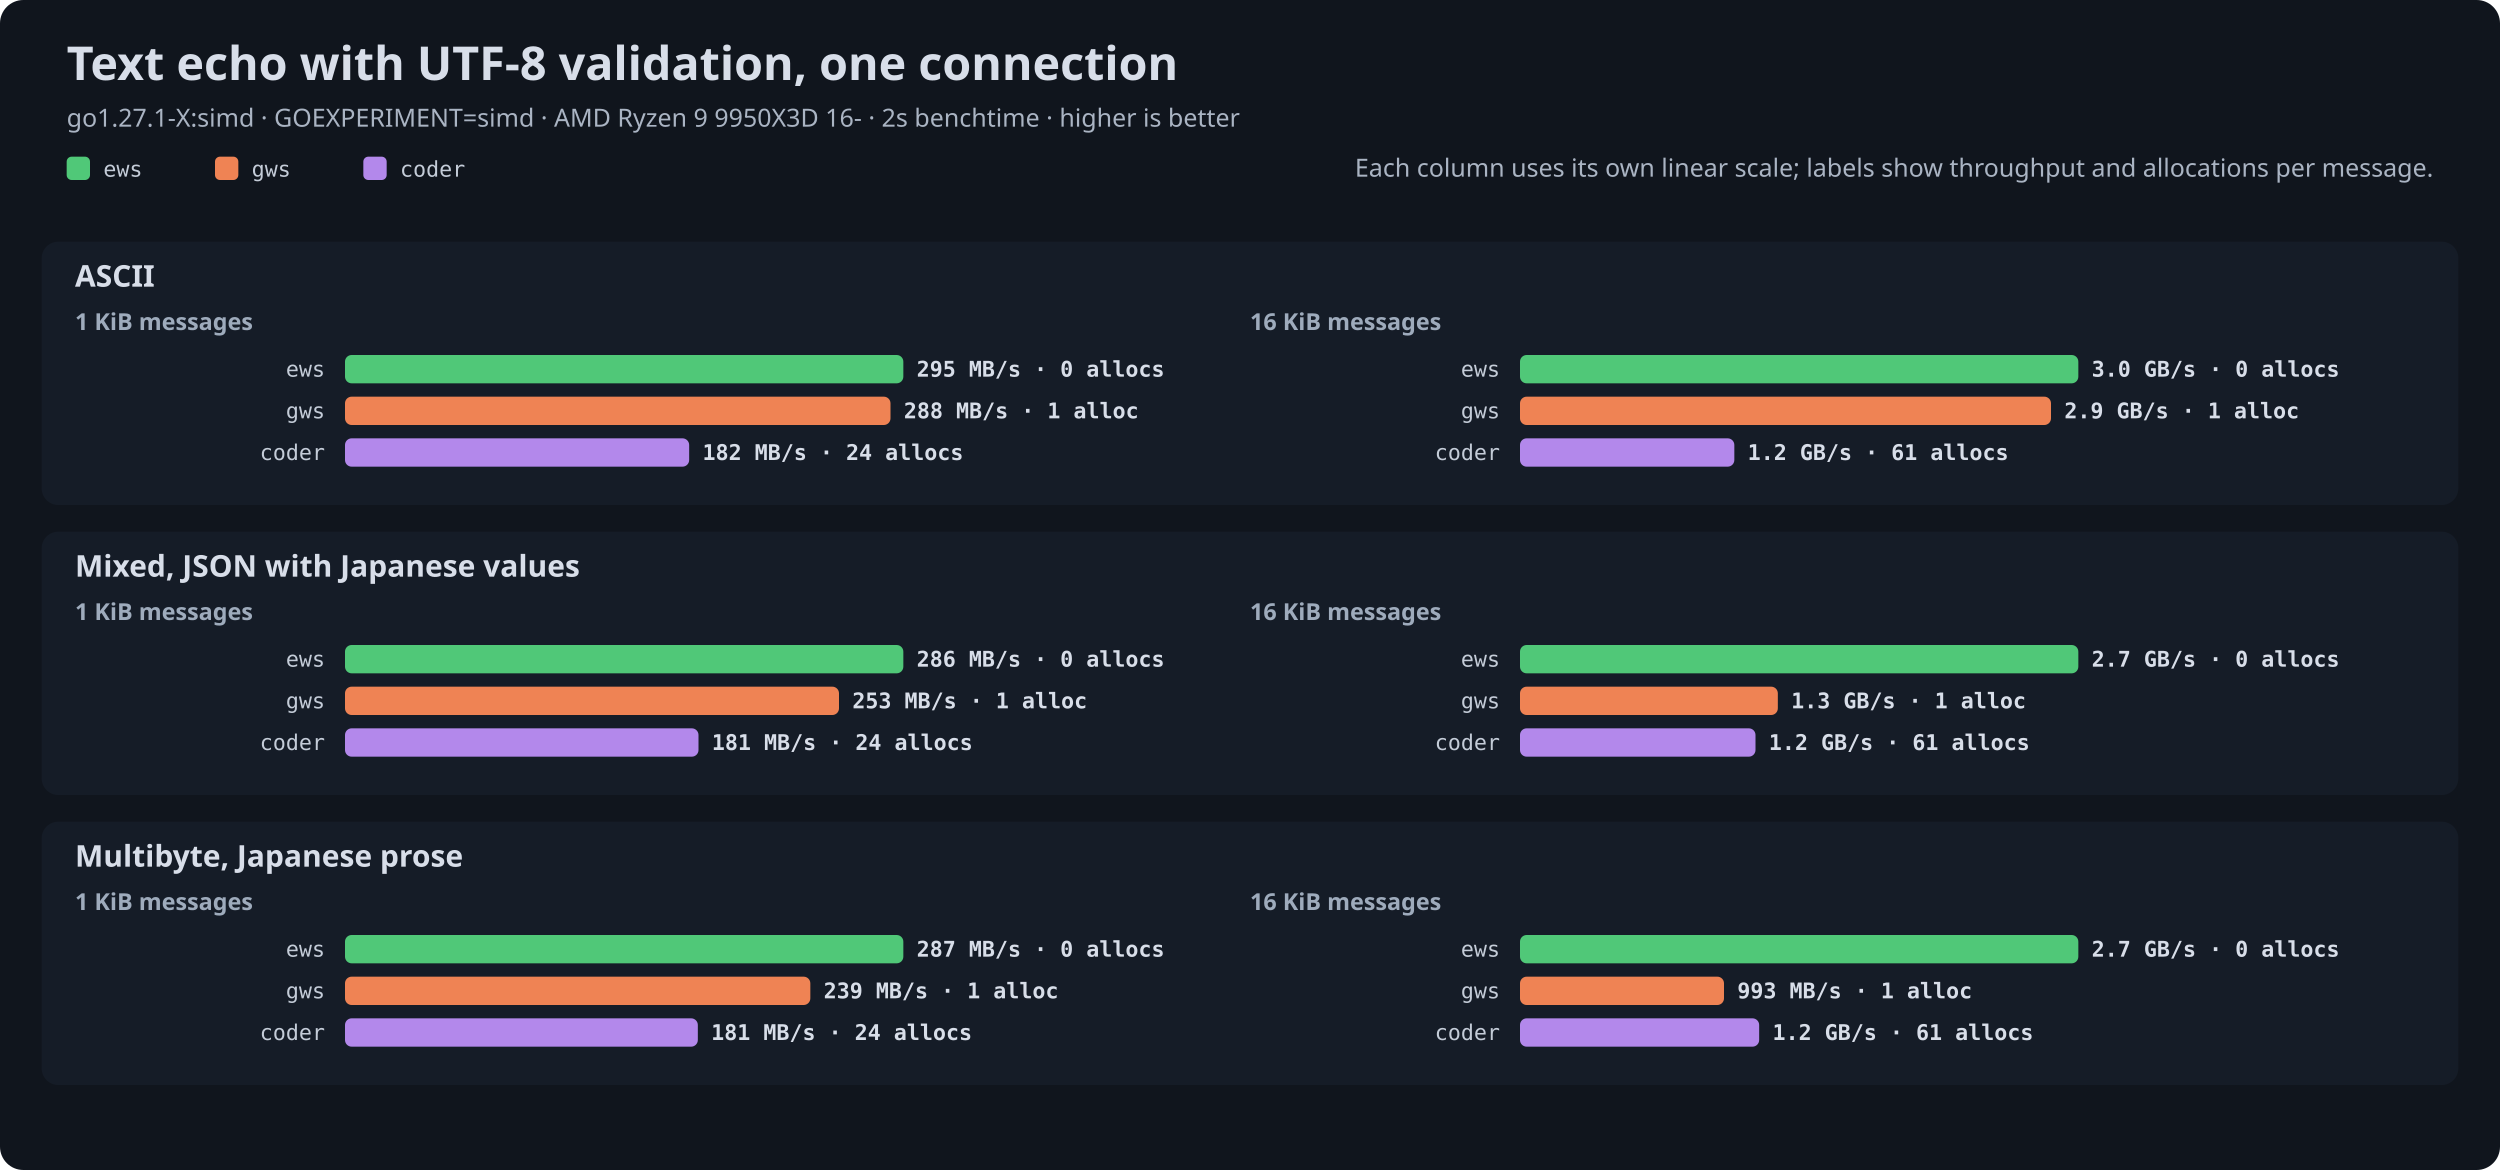
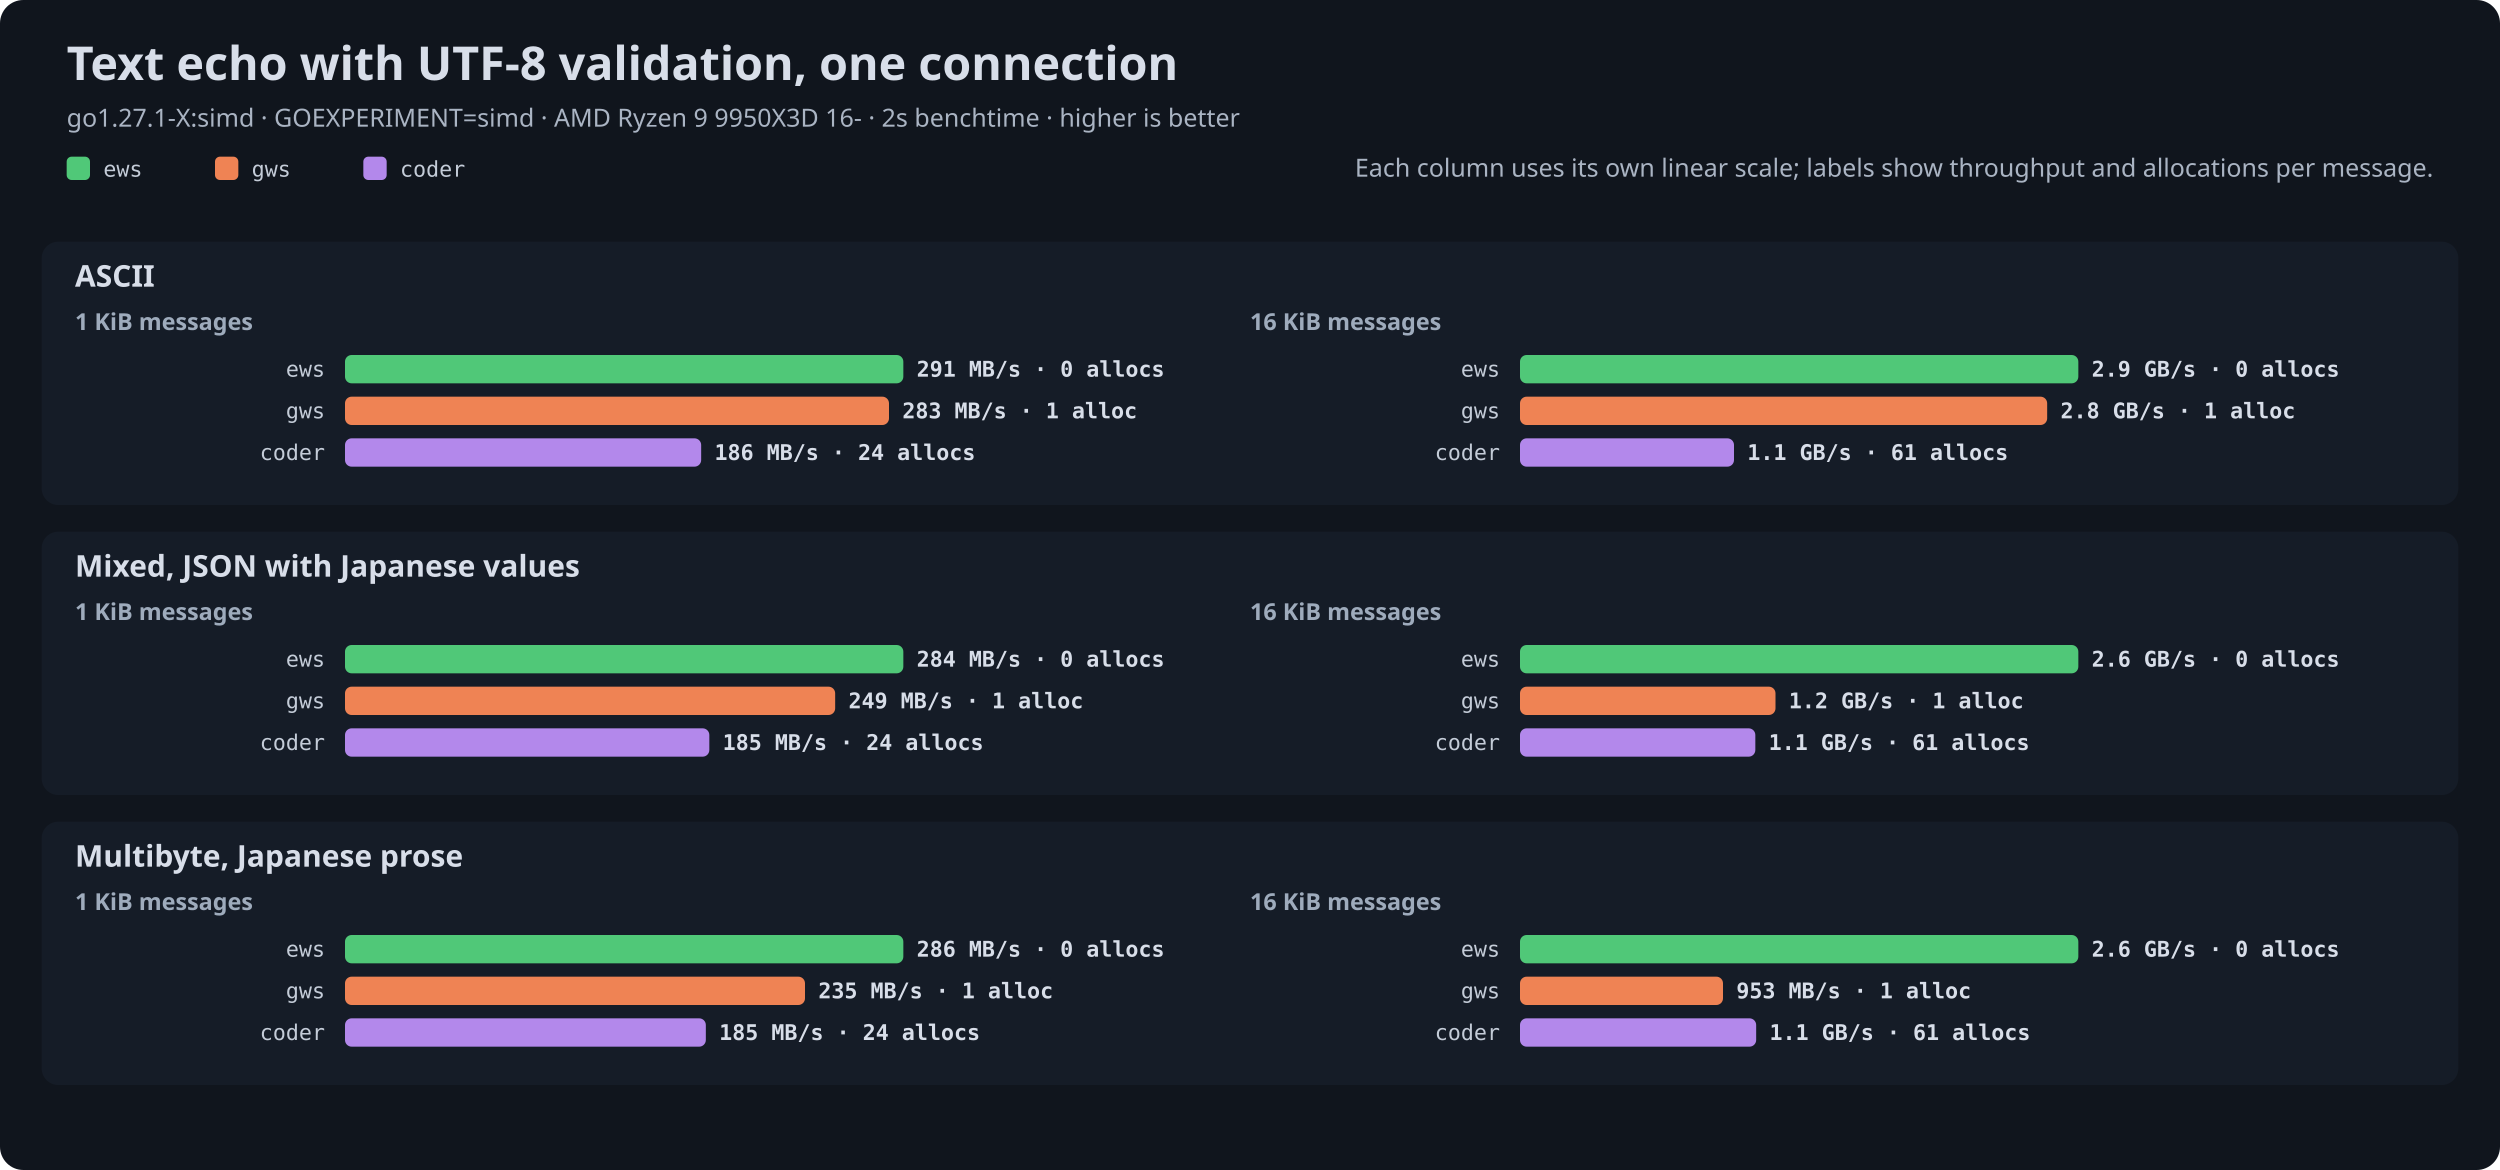
<svg xmlns="http://www.w3.org/2000/svg" width="1500" height="702" viewBox="0 0 1500 702" role="img" aria-labelledby="title desc">
  <style>text{font-family:ui-monospace,SFMono-Regular,Menlo,Consolas,monospace;fill:#d8dee9}.title{font-family:ui-sans-serif,system-ui,sans-serif;font-size:28px;font-weight:700}.subtitle{font-family:ui-sans-serif,system-ui,sans-serif;font-size:15px;fill:#aab4c3}.group{font-family:ui-sans-serif,system-ui,sans-serif;font-size:18px;font-weight:650}.contract{font-family:ui-sans-serif,system-ui,sans-serif;font-size:14px;font-weight:650;fill:#9eabbc}.series{font-size:13px;fill:#c4ccd8}.value{font-size:13px;font-weight:650}.panel{fill:#151c27}</style>
  <rect width="1500" height="702" rx="14" fill="#10151d" />
  <text class="title" x="40" y="48">Text echo with UTF-8 validation, one connection</text>
  <text class="subtitle" x="40" y="76">go1.27.1-X:simd · GOEXPERIMENT=simd · AMD Ryzen 9 9950X3D 16- · 2s benchtime · higher is better</text>
  <rect x="40" y="94" width="14" height="14" rx="3" fill="#50c878" />
  <text class="series" x="62" y="106">ews</text>
  <rect x="129" y="94" width="14" height="14" rx="3" fill="#ef8354" />
  <text class="series" x="151" y="106">gws</text>
  <rect x="218" y="94" width="14" height="14" rx="3" fill="#b388eb" />
  <text class="series" x="240" y="106">coder</text>
  <text class="subtitle" x="1460" y="106" text-anchor="end">Each column uses its own linear scale; labels show throughput and allocations per message.</text>
  <g transform="translate(0,145)">
    <rect class="panel" x="25" y="0" width="1450" height="158" rx="10" />
    <text class="group" x="45" y="27">ASCII</text>
    <text class="contract" x="45" y="53">1 KiB messages</text>
    <text class="series" x="195" y="81" text-anchor="end">ews</text>
    <rect x="207" y="68" width="335.0" height="17" rx="4" fill="#50c878" />
-     <text class="value" x="550.0" y="81">295 MB/s · 0 allocs</text>
+     <text class="value" x="550.0" y="81">291 MB/s · 0 allocs</text>
    <text class="series" x="195" y="106" text-anchor="end">gws</text>
-     <rect x="207" y="93" width="327.3" height="17" rx="4" fill="#ef8354" />
-     <text class="value" x="542.3" y="106">288 MB/s · 1 alloc</text>
+     <rect x="207" y="93" width="326.4" height="17" rx="4" fill="#ef8354" />
+     <text class="value" x="541.4" y="106">283 MB/s · 1 alloc</text>
    <text class="series" x="195" y="131" text-anchor="end">coder</text>
-     <rect x="207" y="118" width="206.5" height="17" rx="4" fill="#b388eb" />
-     <text class="value" x="421.5" y="131">182 MB/s · 24 allocs</text>
+     <rect x="207" y="118" width="213.7" height="17" rx="4" fill="#b388eb" />
+     <text class="value" x="428.7" y="131">186 MB/s · 24 allocs</text>
    <text class="contract" x="750" y="53">16 KiB messages</text>
    <text class="series" x="900" y="81" text-anchor="end">ews</text>
    <rect x="912" y="68" width="335.0" height="17" rx="4" fill="#50c878" />
-     <text class="value" x="1255.0" y="81">3.0 GB/s · 0 allocs</text>
+     <text class="value" x="1255.0" y="81">2.9 GB/s · 0 allocs</text>
    <text class="series" x="900" y="106" text-anchor="end">gws</text>
-     <rect x="912" y="93" width="318.6" height="17" rx="4" fill="#ef8354" />
-     <text class="value" x="1238.6" y="106">2.9 GB/s · 1 alloc</text>
+     <rect x="912" y="93" width="316.3" height="17" rx="4" fill="#ef8354" />
+     <text class="value" x="1236.3" y="106">2.8 GB/s · 1 alloc</text>
    <text class="series" x="900" y="131" text-anchor="end">coder</text>
-     <rect x="912" y="118" width="128.6" height="17" rx="4" fill="#b388eb" />
-     <text class="value" x="1048.6" y="131">1.2 GB/s · 61 allocs</text>
+     <rect x="912" y="118" width="128.4" height="17" rx="4" fill="#b388eb" />
+     <text class="value" x="1048.4" y="131">1.1 GB/s · 61 allocs</text>
  </g>
  <g transform="translate(0,319)">
    <rect class="panel" x="25" y="0" width="1450" height="158" rx="10" />
    <text class="group" x="45" y="27">Mixed, JSON with Japanese values</text>
    <text class="contract" x="45" y="53">1 KiB messages</text>
    <text class="series" x="195" y="81" text-anchor="end">ews</text>
    <rect x="207" y="68" width="335.0" height="17" rx="4" fill="#50c878" />
-     <text class="value" x="550.0" y="81">286 MB/s · 0 allocs</text>
+     <text class="value" x="550.0" y="81">284 MB/s · 0 allocs</text>
    <text class="series" x="195" y="106" text-anchor="end">gws</text>
-     <rect x="207" y="93" width="296.4" height="17" rx="4" fill="#ef8354" />
-     <text class="value" x="511.4" y="106">253 MB/s · 1 alloc</text>
+     <rect x="207" y="93" width="294.1" height="17" rx="4" fill="#ef8354" />
+     <text class="value" x="509.1" y="106">249 MB/s · 1 alloc</text>
    <text class="series" x="195" y="131" text-anchor="end">coder</text>
-     <rect x="207" y="118" width="212.1" height="17" rx="4" fill="#b388eb" />
-     <text class="value" x="427.1" y="131">181 MB/s · 24 allocs</text>
+     <rect x="207" y="118" width="218.6" height="17" rx="4" fill="#b388eb" />
+     <text class="value" x="433.6" y="131">185 MB/s · 24 allocs</text>
    <text class="contract" x="750" y="53">16 KiB messages</text>
    <text class="series" x="900" y="81" text-anchor="end">ews</text>
    <rect x="912" y="68" width="335.0" height="17" rx="4" fill="#50c878" />
-     <text class="value" x="1255.0" y="81">2.7 GB/s · 0 allocs</text>
+     <text class="value" x="1255.0" y="81">2.6 GB/s · 0 allocs</text>
    <text class="series" x="900" y="106" text-anchor="end">gws</text>
-     <rect x="912" y="93" width="154.7" height="17" rx="4" fill="#ef8354" />
-     <text class="value" x="1074.7" y="106">1.3 GB/s · 1 alloc</text>
+     <rect x="912" y="93" width="153.3" height="17" rx="4" fill="#ef8354" />
+     <text class="value" x="1073.3" y="106">1.2 GB/s · 1 alloc</text>
    <text class="series" x="900" y="131" text-anchor="end">coder</text>
-     <rect x="912" y="118" width="141.3" height="17" rx="4" fill="#b388eb" />
-     <text class="value" x="1061.3" y="131">1.2 GB/s · 61 allocs</text>
+     <rect x="912" y="118" width="141.2" height="17" rx="4" fill="#b388eb" />
+     <text class="value" x="1061.2" y="131">1.1 GB/s · 61 allocs</text>
  </g>
  <g transform="translate(0,493)">
    <rect class="panel" x="25" y="0" width="1450" height="158" rx="10" />
    <text class="group" x="45" y="27">Multibyte, Japanese prose</text>
    <text class="contract" x="45" y="53">1 KiB messages</text>
    <text class="series" x="195" y="81" text-anchor="end">ews</text>
    <rect x="207" y="68" width="335.0" height="17" rx="4" fill="#50c878" />
-     <text class="value" x="550.0" y="81">287 MB/s · 0 allocs</text>
+     <text class="value" x="550.0" y="81">286 MB/s · 0 allocs</text>
    <text class="series" x="195" y="106" text-anchor="end">gws</text>
-     <rect x="207" y="93" width="279.2" height="17" rx="4" fill="#ef8354" />
-     <text class="value" x="494.2" y="106">239 MB/s · 1 alloc</text>
+     <rect x="207" y="93" width="276.0" height="17" rx="4" fill="#ef8354" />
+     <text class="value" x="491.0" y="106">235 MB/s · 1 alloc</text>
    <text class="series" x="195" y="131" text-anchor="end">coder</text>
-     <rect x="207" y="118" width="211.7" height="17" rx="4" fill="#b388eb" />
-     <text class="value" x="426.7" y="131">181 MB/s · 24 allocs</text>
+     <rect x="207" y="118" width="216.5" height="17" rx="4" fill="#b388eb" />
+     <text class="value" x="431.5" y="131">185 MB/s · 24 allocs</text>
    <text class="contract" x="750" y="53">16 KiB messages</text>
    <text class="series" x="900" y="81" text-anchor="end">ews</text>
    <rect x="912" y="68" width="335.0" height="17" rx="4" fill="#50c878" />
-     <text class="value" x="1255.0" y="81">2.7 GB/s · 0 allocs</text>
+     <text class="value" x="1255.0" y="81">2.6 GB/s · 0 allocs</text>
    <text class="series" x="900" y="106" text-anchor="end">gws</text>
-     <rect x="912" y="93" width="122.4" height="17" rx="4" fill="#ef8354" />
-     <text class="value" x="1042.4" y="106">993 MB/s · 1 alloc</text>
+     <rect x="912" y="93" width="121.8" height="17" rx="4" fill="#ef8354" />
+     <text class="value" x="1041.8" y="106">953 MB/s · 1 alloc</text>
    <text class="series" x="900" y="131" text-anchor="end">coder</text>
-     <rect x="912" y="118" width="143.5" height="17" rx="4" fill="#b388eb" />
-     <text class="value" x="1063.5" y="131">1.2 GB/s · 61 allocs</text>
+     <rect x="912" y="118" width="141.7" height="17" rx="4" fill="#b388eb" />
+     <text class="value" x="1061.7" y="131">1.1 GB/s · 61 allocs</text>
  </g>
</svg>
